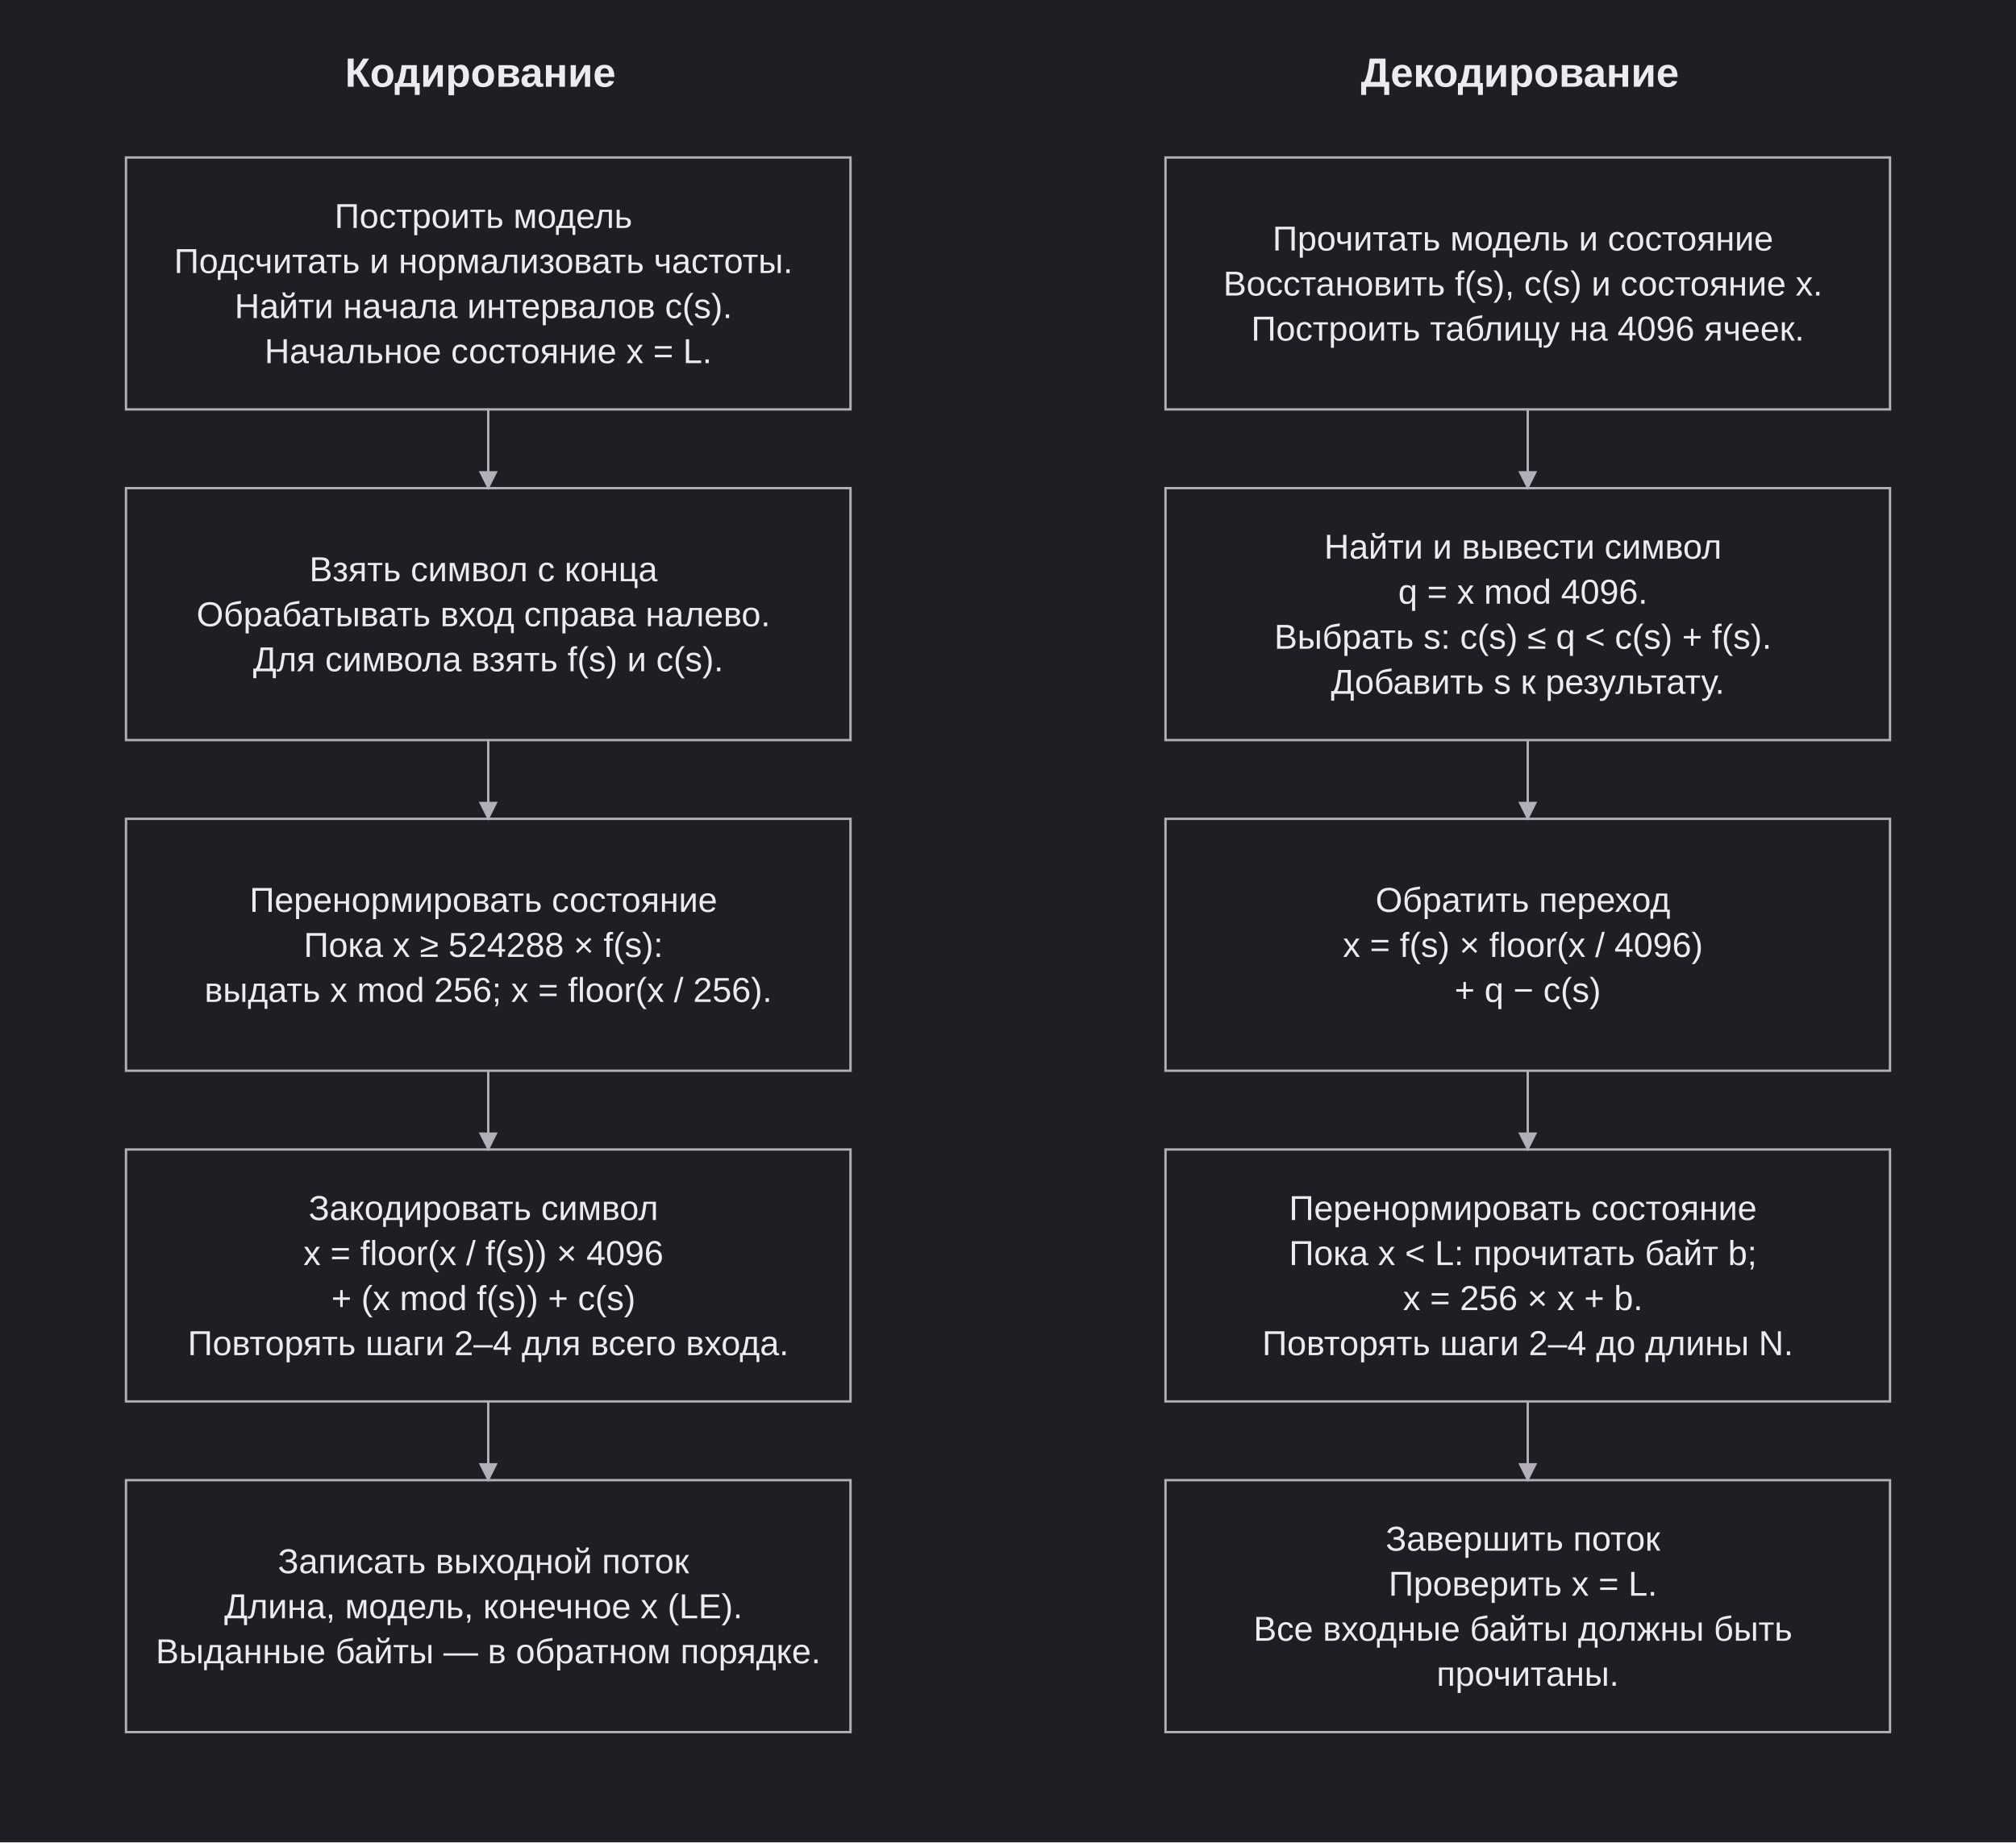
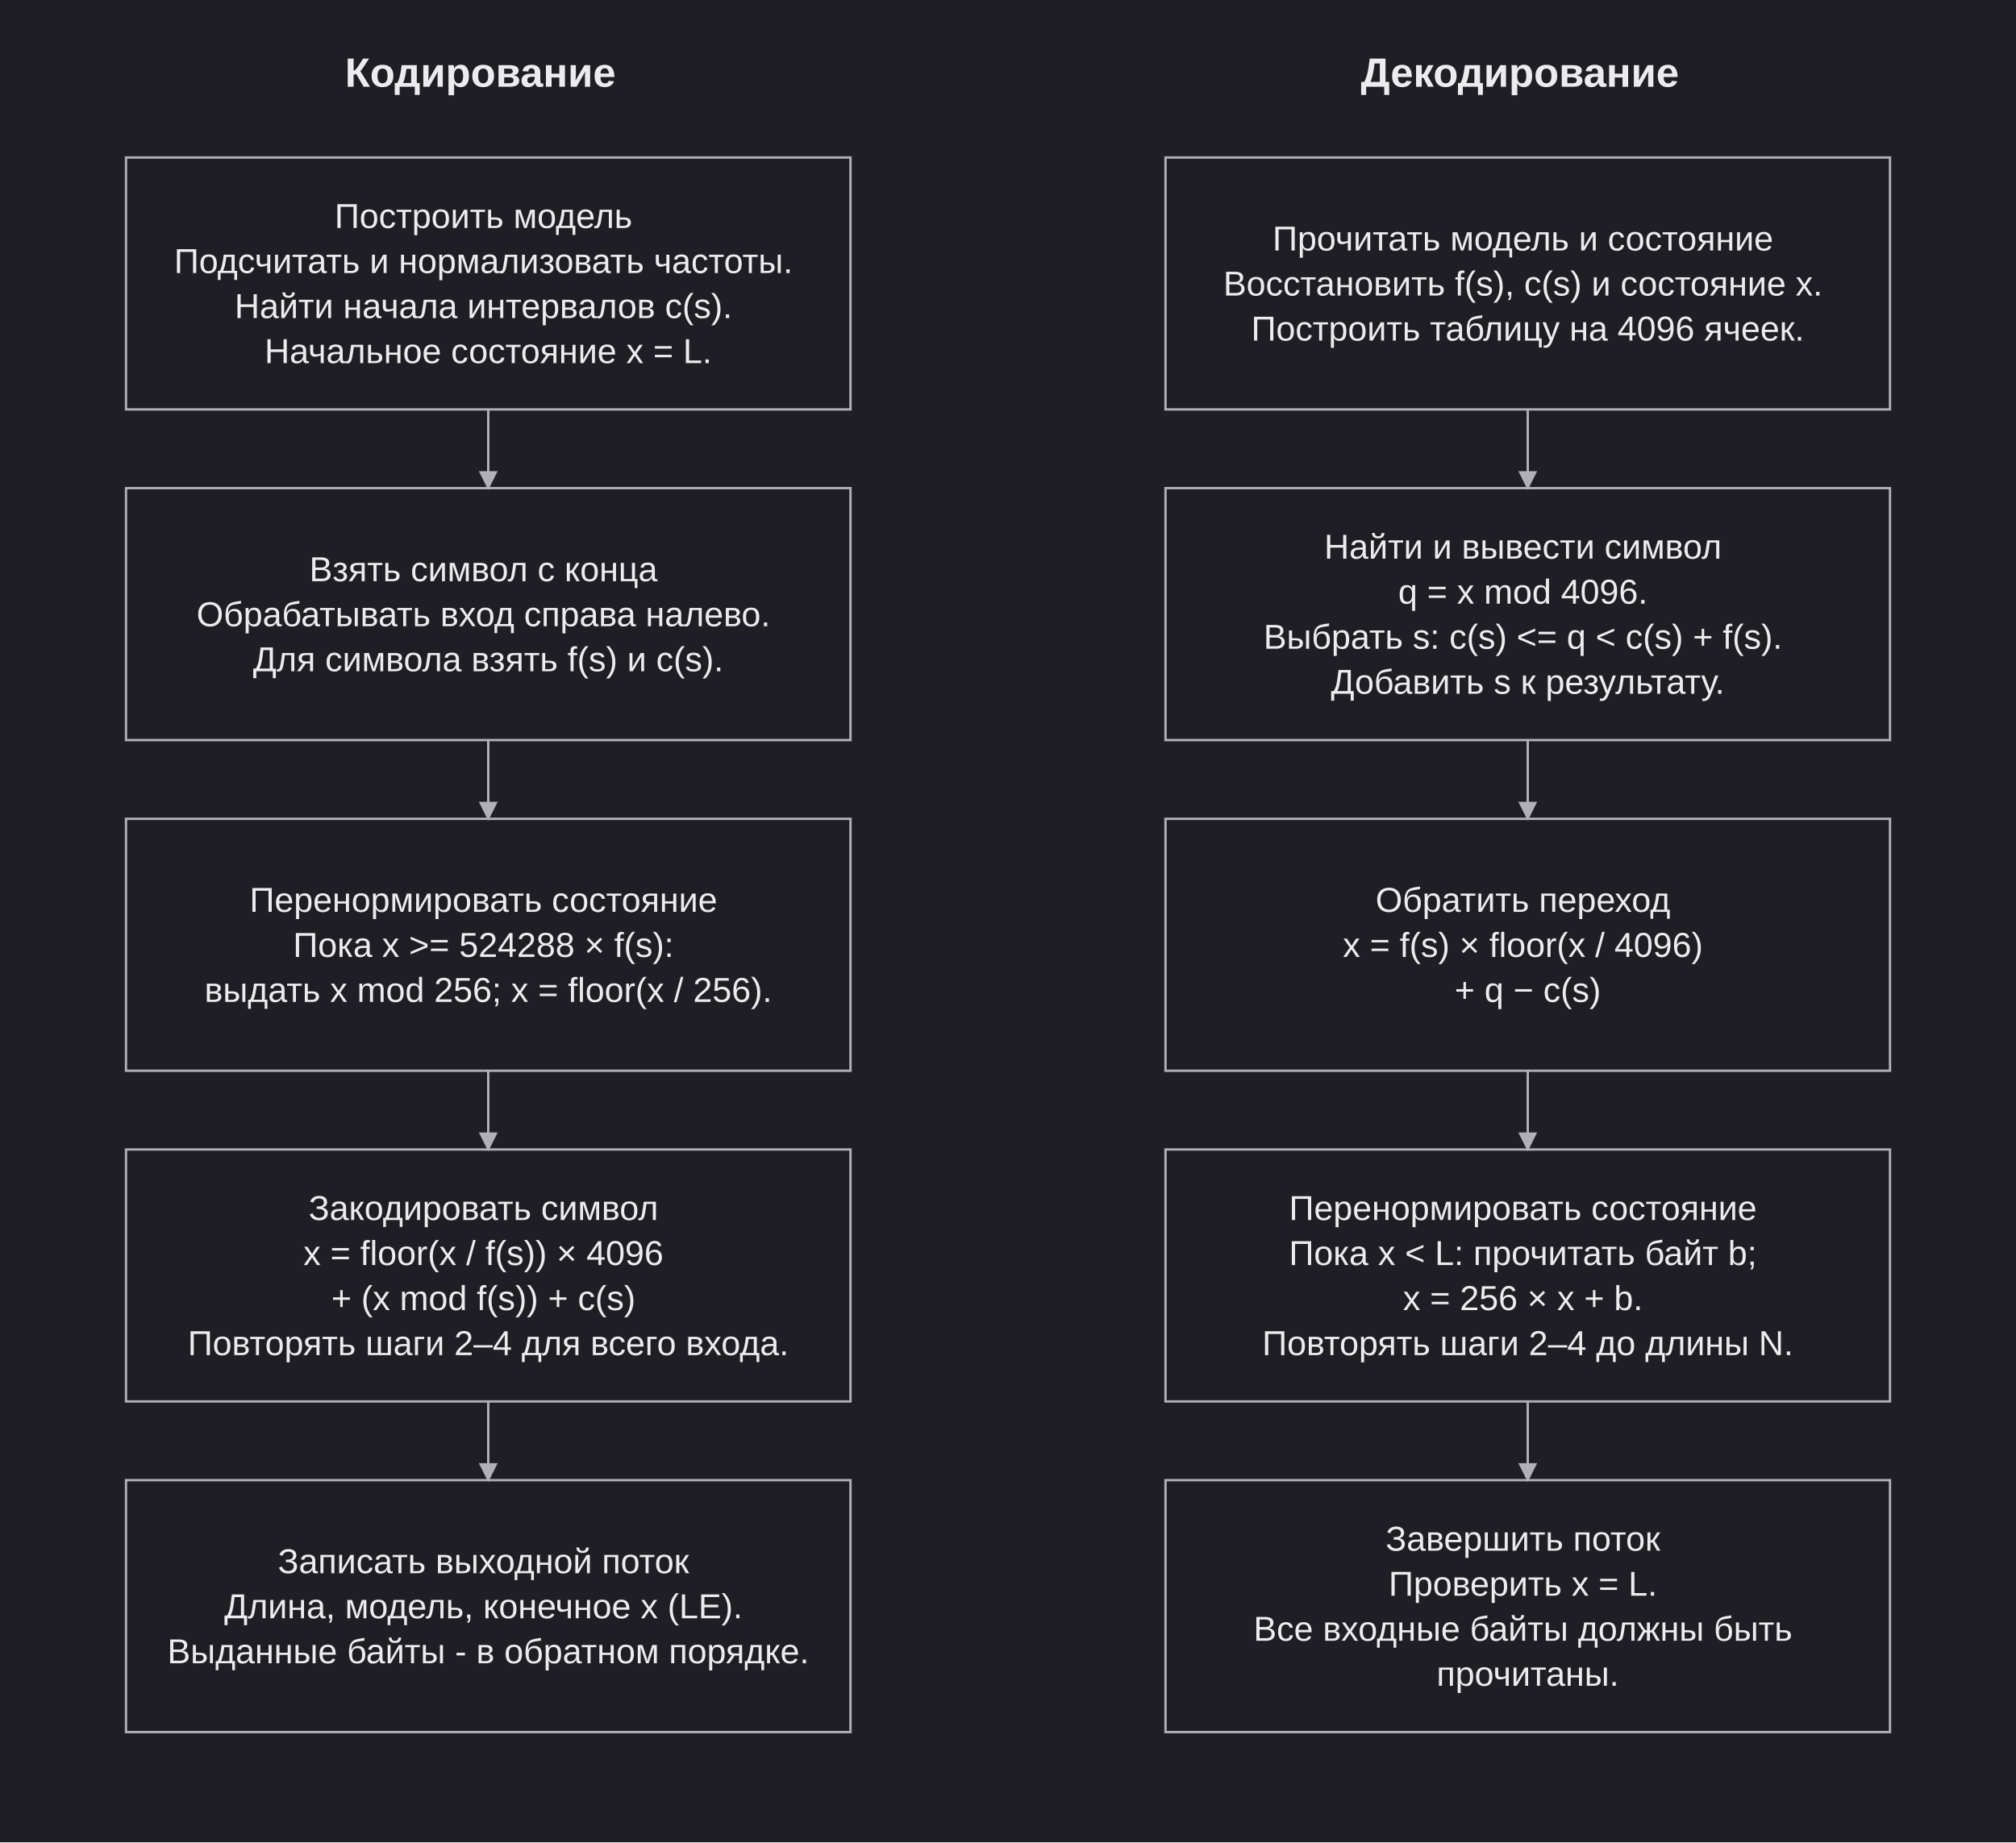
<svg xmlns="http://www.w3.org/2000/svg" width="1280" height="1170" viewBox="0 0 1280 1170">
  <defs>
    <marker id="arrow" viewBox="0 0 10 10" refX="9" refY="5" markerWidth="8" markerHeight="8" orient="auto">
      <path d="M0 0 L10 5 L0 10 Z" fill="#b3afb9" />
    </marker>
  </defs>
  <rect width="100%" height="100%" fill="#1f1e24" />
  <text x="305.0" y="55.1" text-anchor="middle" font-family="Arial,sans-serif" font-size="26" fill="#ececef" font-weight="bold">
    <tspan x="305.0" dy="0">Кодирование</tspan>
  </text>
  <rect x="80" y="100" width="460" height="160" rx="0" fill="#1f1e24" stroke="#b3afb9" stroke-width="1.5" />
  <text x="310.0" y="144.8" text-anchor="middle" font-family="Arial,sans-serif" font-size="22" fill="#ececef">
    <tspan x="310.0" dy="0">Построить модель</tspan>
    <tspan x="310.0" dy="28.6">Подсчитать и нормализовать частоты.</tspan>
    <tspan x="310.0" dy="28.6">Найти начала интервалов c(s).</tspan>
    <tspan x="310.0" dy="28.6">Начальное состояние x = L.</tspan>
  </text>
  <rect x="80" y="310" width="460" height="160" rx="0" fill="#1f1e24" stroke="#b3afb9" stroke-width="1.5" />
  <text x="310.0" y="369.1" text-anchor="middle" font-family="Arial,sans-serif" font-size="22" fill="#ececef">
    <tspan x="310.0" dy="0">Взять символ с конца</tspan>
    <tspan x="310.0" dy="28.6">Обрабатывать вход справа налево.</tspan>
    <tspan x="310.0" dy="28.6">Для символа взять f(s) и c(s).</tspan>
  </text>
  <rect x="80" y="520" width="460" height="160" rx="0" fill="#1f1e24" stroke="#b3afb9" stroke-width="1.5" />
  <text x="310.0" y="579.1" text-anchor="middle" font-family="Arial,sans-serif" font-size="22" fill="#ececef">
    <tspan x="310.0" dy="0">Перенормировать состояние</tspan>
-     <tspan x="310.0" dy="28.6">Пока x ≥ 524288 × f(s):</tspan>
+     <tspan x="310.0" dy="28.6">Пока x &gt;= 524288 × f(s):</tspan>
    <tspan x="310.0" dy="28.6">выдать x mod 256; x = floor(x / 256).</tspan>
  </text>
  <rect x="80" y="730" width="460" height="160" rx="0" fill="#1f1e24" stroke="#b3afb9" stroke-width="1.5" />
  <text x="310.0" y="774.8" text-anchor="middle" font-family="Arial,sans-serif" font-size="22" fill="#ececef">
    <tspan x="310.0" dy="0">Закодировать символ</tspan>
    <tspan x="310.0" dy="28.6">x = floor(x / f(s)) × 4096</tspan>
    <tspan x="310.0" dy="28.6">+ (x mod f(s)) + c(s)</tspan>
    <tspan x="310.0" dy="28.6">Повторять шаги 2–4 для всего входа.</tspan>
  </text>
  <rect x="80" y="940" width="460" height="160" rx="0" fill="#1f1e24" stroke="#b3afb9" stroke-width="1.5" />
  <text x="310.0" y="999.1" text-anchor="middle" font-family="Arial,sans-serif" font-size="22" fill="#ececef">
    <tspan x="310.0" dy="0">Записать выходной поток</tspan>
    <tspan x="310.0" dy="28.6">Длина, модель, конечное x (LE).</tspan>
-     <tspan x="310.0" dy="28.6">Выданные байты — в обратном порядке.</tspan>
+     <tspan x="310.0" dy="28.6">Выданные байты - в обратном порядке.</tspan>
  </text>
  <text x="965.0" y="55.1" text-anchor="middle" font-family="Arial,sans-serif" font-size="26" fill="#ececef" font-weight="bold">
    <tspan x="965.0" dy="0">Декодирование</tspan>
  </text>
  <rect x="740" y="100" width="460" height="160" rx="0" fill="#1f1e24" stroke="#b3afb9" stroke-width="1.5" />
  <text x="970.0" y="159.1" text-anchor="middle" font-family="Arial,sans-serif" font-size="22" fill="#ececef">
    <tspan x="970.0" dy="0">Прочитать модель и состояние</tspan>
    <tspan x="970.0" dy="28.6">Восстановить f(s), c(s) и состояние x.</tspan>
    <tspan x="970.0" dy="28.6">Построить таблицу на 4096 ячеек.</tspan>
  </text>
  <rect x="740" y="310" width="460" height="160" rx="0" fill="#1f1e24" stroke="#b3afb9" stroke-width="1.5" />
  <text x="970.0" y="354.8" text-anchor="middle" font-family="Arial,sans-serif" font-size="22" fill="#ececef">
    <tspan x="970.0" dy="0">Найти и вывести символ</tspan>
    <tspan x="970.0" dy="28.6">q = x mod 4096.</tspan>
-     <tspan x="970.0" dy="28.6">Выбрать s: c(s) ≤ q &lt; c(s) + f(s).</tspan>
+     <tspan x="970.0" dy="28.6">Выбрать s: c(s) &lt;= q &lt; c(s) + f(s).</tspan>
    <tspan x="970.0" dy="28.6">Добавить s к результату.</tspan>
  </text>
  <rect x="740" y="520" width="460" height="160" rx="0" fill="#1f1e24" stroke="#b3afb9" stroke-width="1.5" />
  <text x="970.0" y="579.1" text-anchor="middle" font-family="Arial,sans-serif" font-size="22" fill="#ececef">
    <tspan x="970.0" dy="0">Обратить переход</tspan>
    <tspan x="970.0" dy="28.6">x = f(s) × floor(x / 4096)</tspan>
    <tspan x="970.0" dy="28.6">+ q − c(s)</tspan>
  </text>
  <rect x="740" y="730" width="460" height="160" rx="0" fill="#1f1e24" stroke="#b3afb9" stroke-width="1.5" />
  <text x="970.0" y="774.8" text-anchor="middle" font-family="Arial,sans-serif" font-size="22" fill="#ececef">
    <tspan x="970.0" dy="0">Перенормировать состояние</tspan>
    <tspan x="970.0" dy="28.6">Пока x &lt; L: прочитать байт b;</tspan>
    <tspan x="970.0" dy="28.6">x = 256 × x + b.</tspan>
    <tspan x="970.0" dy="28.6">Повторять шаги 2–4 до длины N.</tspan>
  </text>
  <rect x="740" y="940" width="460" height="160" rx="0" fill="#1f1e24" stroke="#b3afb9" stroke-width="1.5" />
  <text x="970.0" y="984.8" text-anchor="middle" font-family="Arial,sans-serif" font-size="22" fill="#ececef">
    <tspan x="970.0" dy="0">Завершить поток</tspan>
    <tspan x="970.0" dy="28.6">Проверить x = L.</tspan>
    <tspan x="970.0" dy="28.6">Все входные байты должны быть</tspan>
    <tspan x="970.0" dy="28.6">прочитаны.</tspan>
  </text>
  <path d="M310.0,260 L310.0,310" fill="none" stroke="#b3afb9" stroke-width="1.5" marker-end="url(#arrow)" />
  <path d="M310.0,470 L310.0,520" fill="none" stroke="#b3afb9" stroke-width="1.5" marker-end="url(#arrow)" />
  <path d="M310.0,680 L310.0,730" fill="none" stroke="#b3afb9" stroke-width="1.5" marker-end="url(#arrow)" />
  <path d="M310.0,890 L310.0,940" fill="none" stroke="#b3afb9" stroke-width="1.5" marker-end="url(#arrow)" />
  <path d="M970.0,260 L970.0,310" fill="none" stroke="#b3afb9" stroke-width="1.5" marker-end="url(#arrow)" />
  <path d="M970.0,470 L970.0,520" fill="none" stroke="#b3afb9" stroke-width="1.5" marker-end="url(#arrow)" />
  <path d="M970.0,680 L970.0,730" fill="none" stroke="#b3afb9" stroke-width="1.5" marker-end="url(#arrow)" />
  <path d="M970.0,890 L970.0,940" fill="none" stroke="#b3afb9" stroke-width="1.5" marker-end="url(#arrow)" />
</svg>
